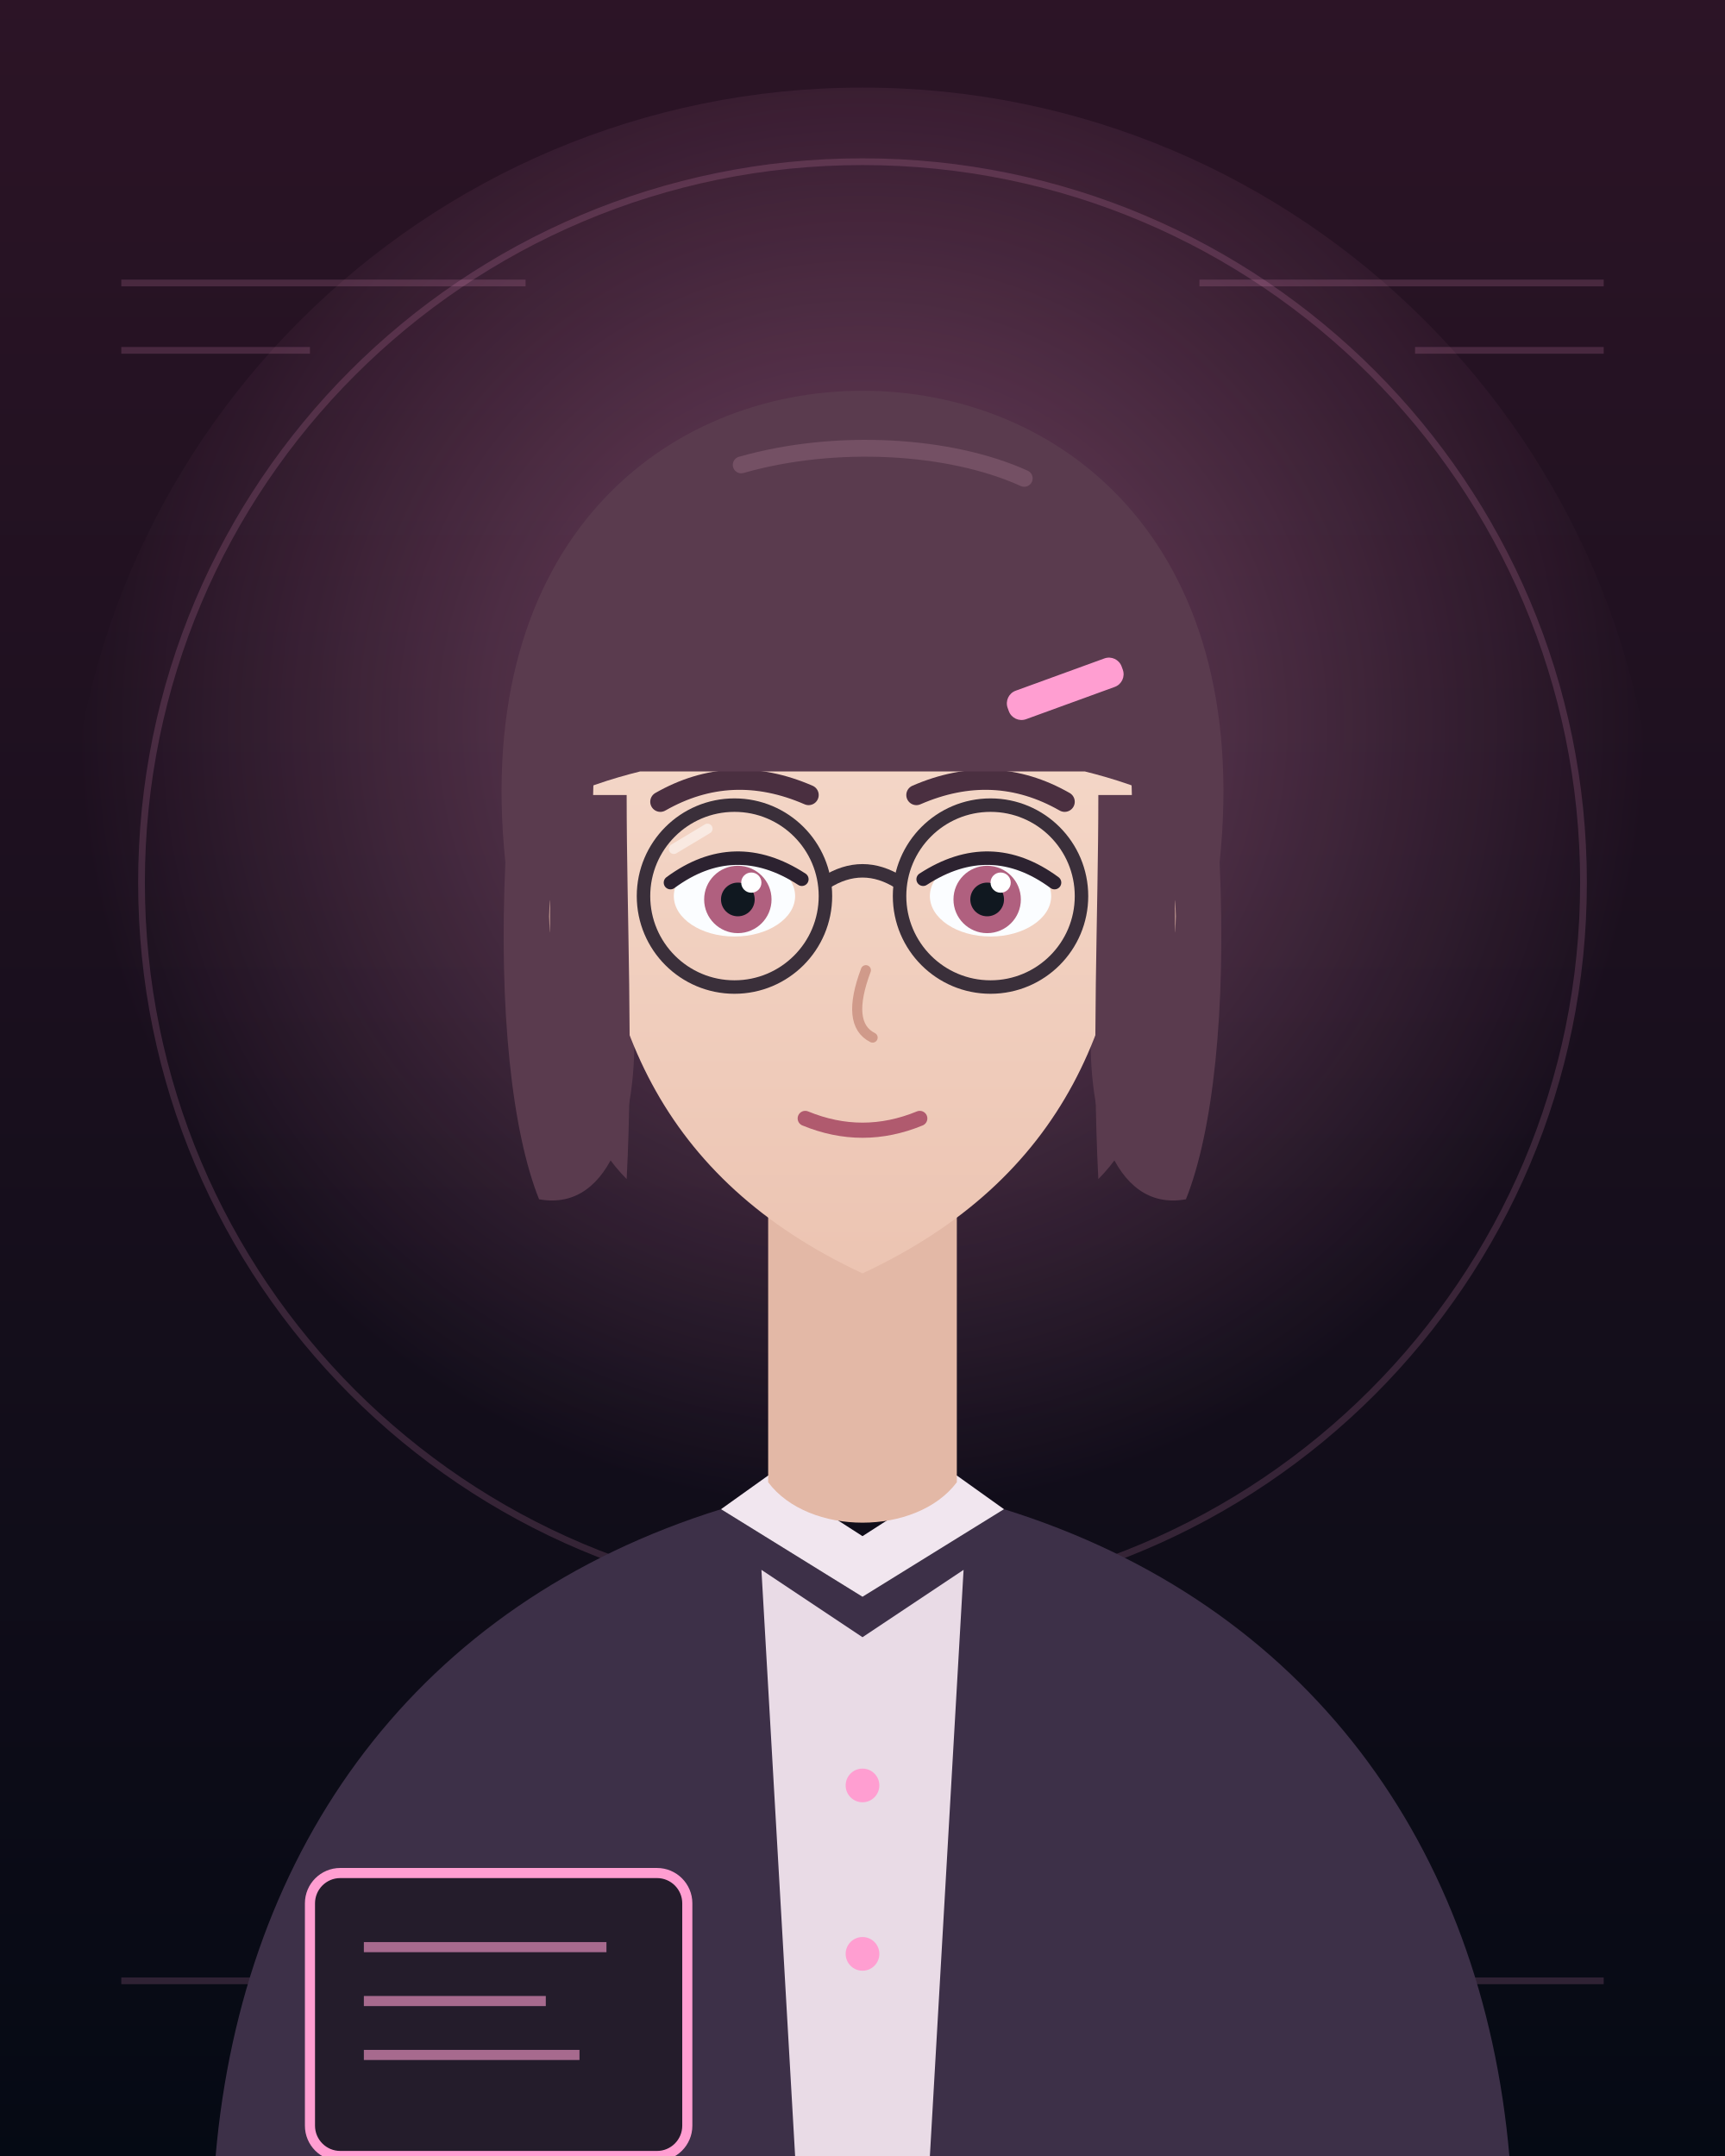
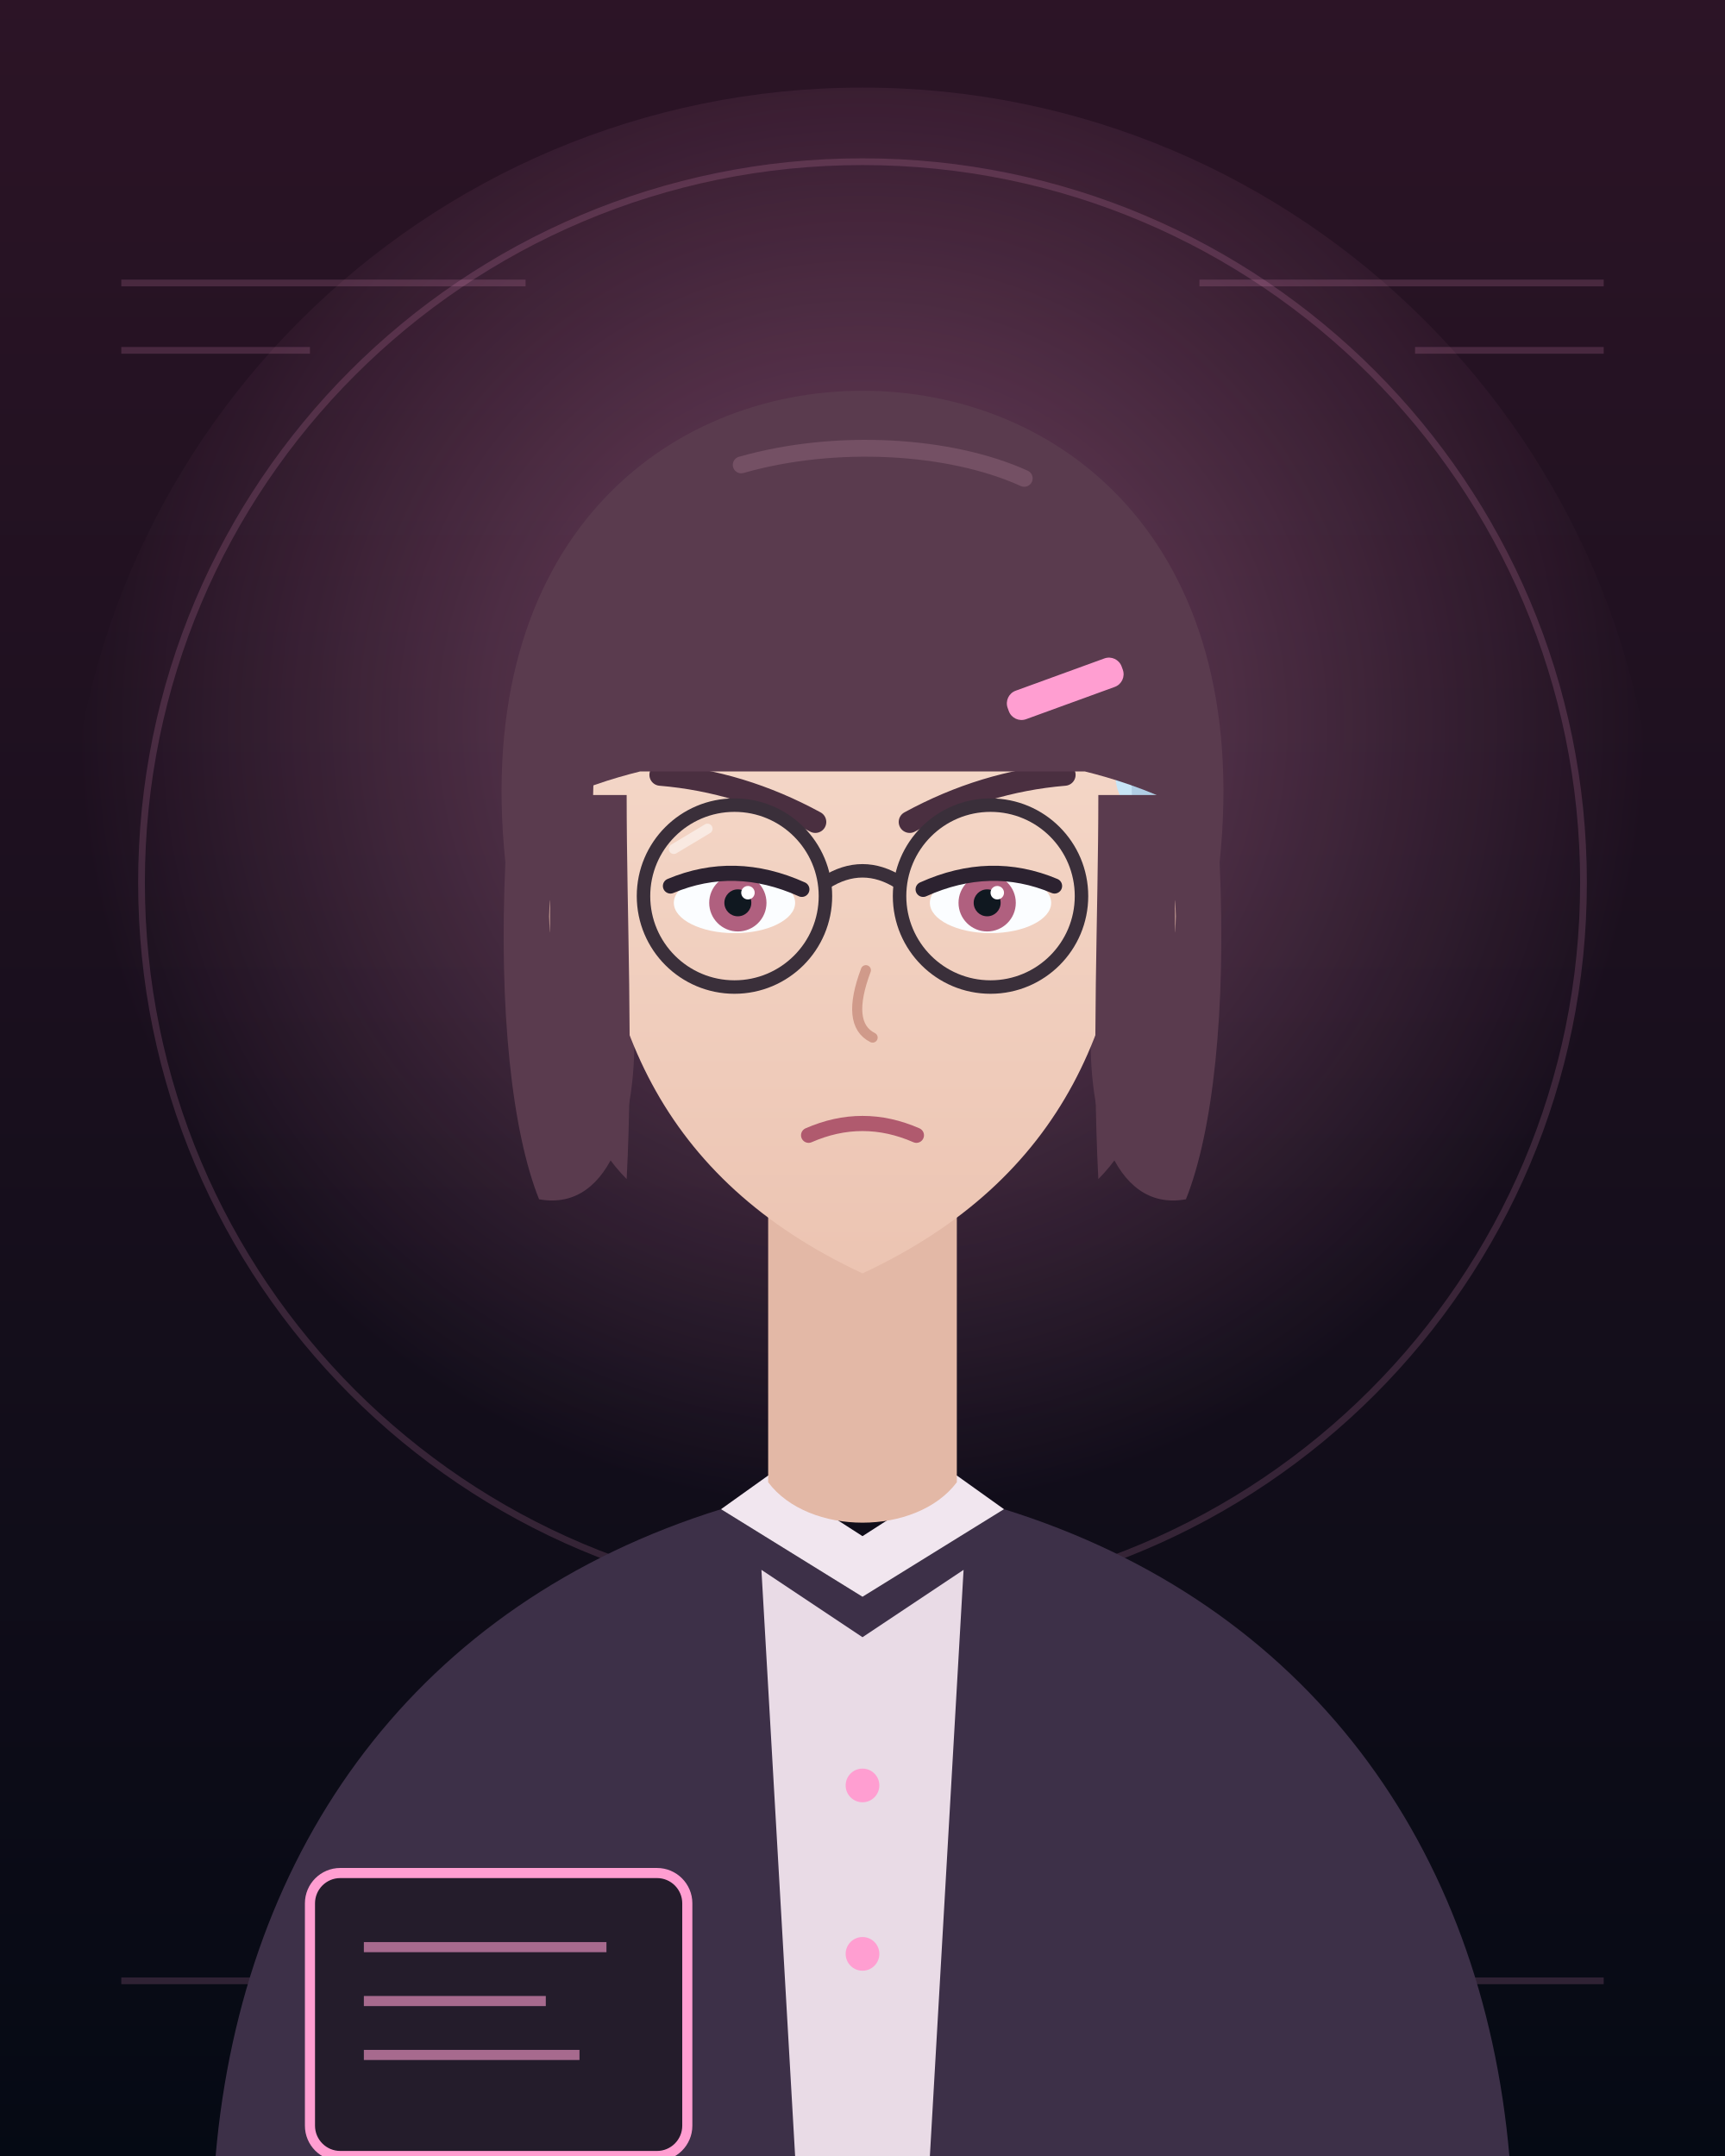
<svg xmlns="http://www.w3.org/2000/svg" width="512" height="640" viewBox="0 0 512 640">
  <defs>
    <linearGradient id="bg" x1="0" y1="0" x2="0" y2="1">
      <stop offset="0" stop-color="#2c1426" />
      <stop offset="1" stop-color="#050a14" />
    </linearGradient>
    <radialGradient id="glow" cx="0.5" cy="0.4" r="0.5">
      <stop offset="0" stop-color="#ff9ed1" stop-opacity="0.38" />
      <stop offset="1" stop-color="#ff9ed1" stop-opacity="0" />
    </radialGradient>
    <linearGradient id="skin" x1="0" y1="0" x2="0" y2="1">
      <stop offset="0" stop-color="#f8e0d2" />
      <stop offset="1" stop-color="#ecc4b2" />
    </linearGradient>
  </defs>
  <rect width="512" height="640" fill="url(#bg)" />
  <circle cx="256" cy="262" r="236" fill="url(#glow)" />
  <g stroke="#ff9ed1" stroke-opacity="0.16" stroke-width="2" fill="none">
    <path d="M36 84h120M356 84h120M36 104h56M420 104h56M36 588h60M416 588h60" />
    <circle cx="256" cy="262" r="214" />
  </g>
  <path d="M150 256 C140 160 198 116 256 116 C314 116 372 160 362 256 C364 300 360 336 352 356 C330 360 322 330 324 300 L188 300 C190 330 182 360 160 356 C152 336 148 300 150 256 Z" fill="#5a3b4e" />
  <path d="M64 640 C72 548 124 476 214 448 L256 474 L298 448 C388 476 440 548 448 640 Z" fill="#3d3048" />
  <path d="M214 448 L256 474 L298 448 L284 438 L256 456 L228 438 Z" fill="#f1e6ef" />
  <path d="M226 466 L256 486 L286 466 L276 640 L236 640 Z" fill="#e9dbe6" />
  <circle cx="256" cy="530" r="5" fill="#ff9ed1" />
  <circle cx="256" cy="580" r="5" fill="#ff9ed1" />
  <rect x="92" y="556" width="112" height="84" rx="9" fill="#241c2b" stroke="#ff9ed1" stroke-width="3" />
  <path d="M108 578 h72 M108 594 h54 M108 610 h64" stroke="#ff9ed1" stroke-width="3" opacity="0.6" />
  <path d="M228 330 L228 440 C240 456 272 456 284 440 L284 330 Z" fill="#e3b8a6" />
  <ellipse cx="176" cy="272" rx="13" ry="22" fill="#e3b8a6" />
  <ellipse cx="336" cy="272" rx="13" ry="22" fill="#e3b8a6" />
  <path d="M176 240 C176 172 212 142 256 142 C300 142 336 172 336 240 C336 302 316 350 256 378 C196 350 176 302 176 240 Z" fill="url(#skin)" />
-   <path d="M196 238 Q217 226 240 236" stroke="#4a2f40" stroke-width="6" fill="none" stroke-linecap="round" />
-   <path d="M272 236 Q295 226 316 238" stroke="#4a2f40" stroke-width="6" fill="none" stroke-linecap="round" />
-   <ellipse cx="218" cy="266" rx="18" ry="12" fill="#fbfdff" />
-   <circle cx="219" cy="267" r="10" fill="#b0607f" />
-   <circle cx="219" cy="267" r="5" fill="#101820" />
-   <circle cx="223" cy="262" r="3" fill="#ffffff" />
-   <ellipse cx="294" cy="266" rx="18" ry="12" fill="#fbfdff" />
-   <circle cx="293" cy="267" r="10" fill="#b0607f" />
-   <circle cx="293" cy="267" r="5" fill="#101820" />
-   <circle cx="297" cy="262" r="3" fill="#ffffff" />
-   <path d="M199 262 Q218 248 238 261" stroke="#2c2230" stroke-width="4" fill="none" stroke-linecap="round" />
-   <path d="M274 261 Q294 248 313 262" stroke="#2c2230" stroke-width="4" fill="none" stroke-linecap="round" />
+   <path d="M196 230 Q220 232 242 244" stroke="#4a2f40" stroke-width="6.5" fill="none" stroke-linecap="round" />
+   <path d="M270 244 Q292 232 316 230" stroke="#4a2f40" stroke-width="6.5" fill="none" stroke-linecap="round" />
+   <ellipse cx="218" cy="268" rx="18" ry="9" fill="#fbfdff" />
+   <circle cx="219" cy="268" r="8.5" fill="#b0607f" />
+   <circle cx="219" cy="268" r="4" fill="#101820" />
+   <circle cx="222" cy="265" r="2" fill="#ffffff" />
+   <ellipse cx="294" cy="268" rx="18" ry="9" fill="#fbfdff" />
+   <circle cx="293" cy="268" r="8.5" fill="#b0607f" />
+   <circle cx="293" cy="268" r="4" fill="#101820" />
+   <circle cx="296" cy="265" r="2" fill="#ffffff" />
+   <path d="M199 263 Q218 255 238 264" stroke="#2c2230" stroke-width="4.5" fill="none" stroke-linecap="round" />
+   <path d="M274 264 Q294 255 313 263" stroke="#2c2230" stroke-width="4.5" fill="none" stroke-linecap="round" />
  <path d="M257 288 Q251 304 259 308" stroke="#d09a8a" stroke-width="3" fill="none" stroke-linecap="round" />
-   <path d="M239 332 Q256 339 273 332" stroke="#b05a6e" stroke-width="4.5" fill="none" stroke-linecap="round" />
+   <path d="M240 337 Q256 330 272 337" stroke="#b05a6e" stroke-width="4.5" fill="none" stroke-linecap="round" />
+   <path d="M336 212 C345 227 347 236 338 243 C329 236 329 226 336 212 Z" fill="#bfe8ff" opacity="0.85" />
  <path d="M160 240 C154 166 202 122 256 122 C310 122 358 166 352 240 C340 234 330 231 322 229 L190 229 C182 231 172 234 160 240 Z" fill="#5a3b4e" />
  <path d="M166 236 C158 292 168 332 186 350 C188 312 186 272 186 236 Z" fill="#5a3b4e" />
  <path d="M346 236 C354 292 344 332 326 350 C324 312 326 272 326 236 Z" fill="#5a3b4e" />
  <path d="M220 138 C248 130 282 132 304 142" stroke="#7a5569" stroke-width="5" fill="none" stroke-linecap="round" opacity="0.8" />
  <rect x="298" y="200" width="36" height="9" rx="4" fill="#ff9ed1" transform="rotate(-20 316 204)" />
  <circle cx="218" cy="266" r="27" fill="none" stroke="#3a2f3a" stroke-width="4" />
  <circle cx="294" cy="266" r="27" fill="none" stroke="#3a2f3a" stroke-width="4" />
  <path d="M245 262 Q256 255 267 262" stroke="#3a2f3a" stroke-width="4" fill="none" />
  <path d="M200 252 l10 -6" stroke="#ffffff" stroke-width="3" opacity="0.5" stroke-linecap="round" />
</svg>
